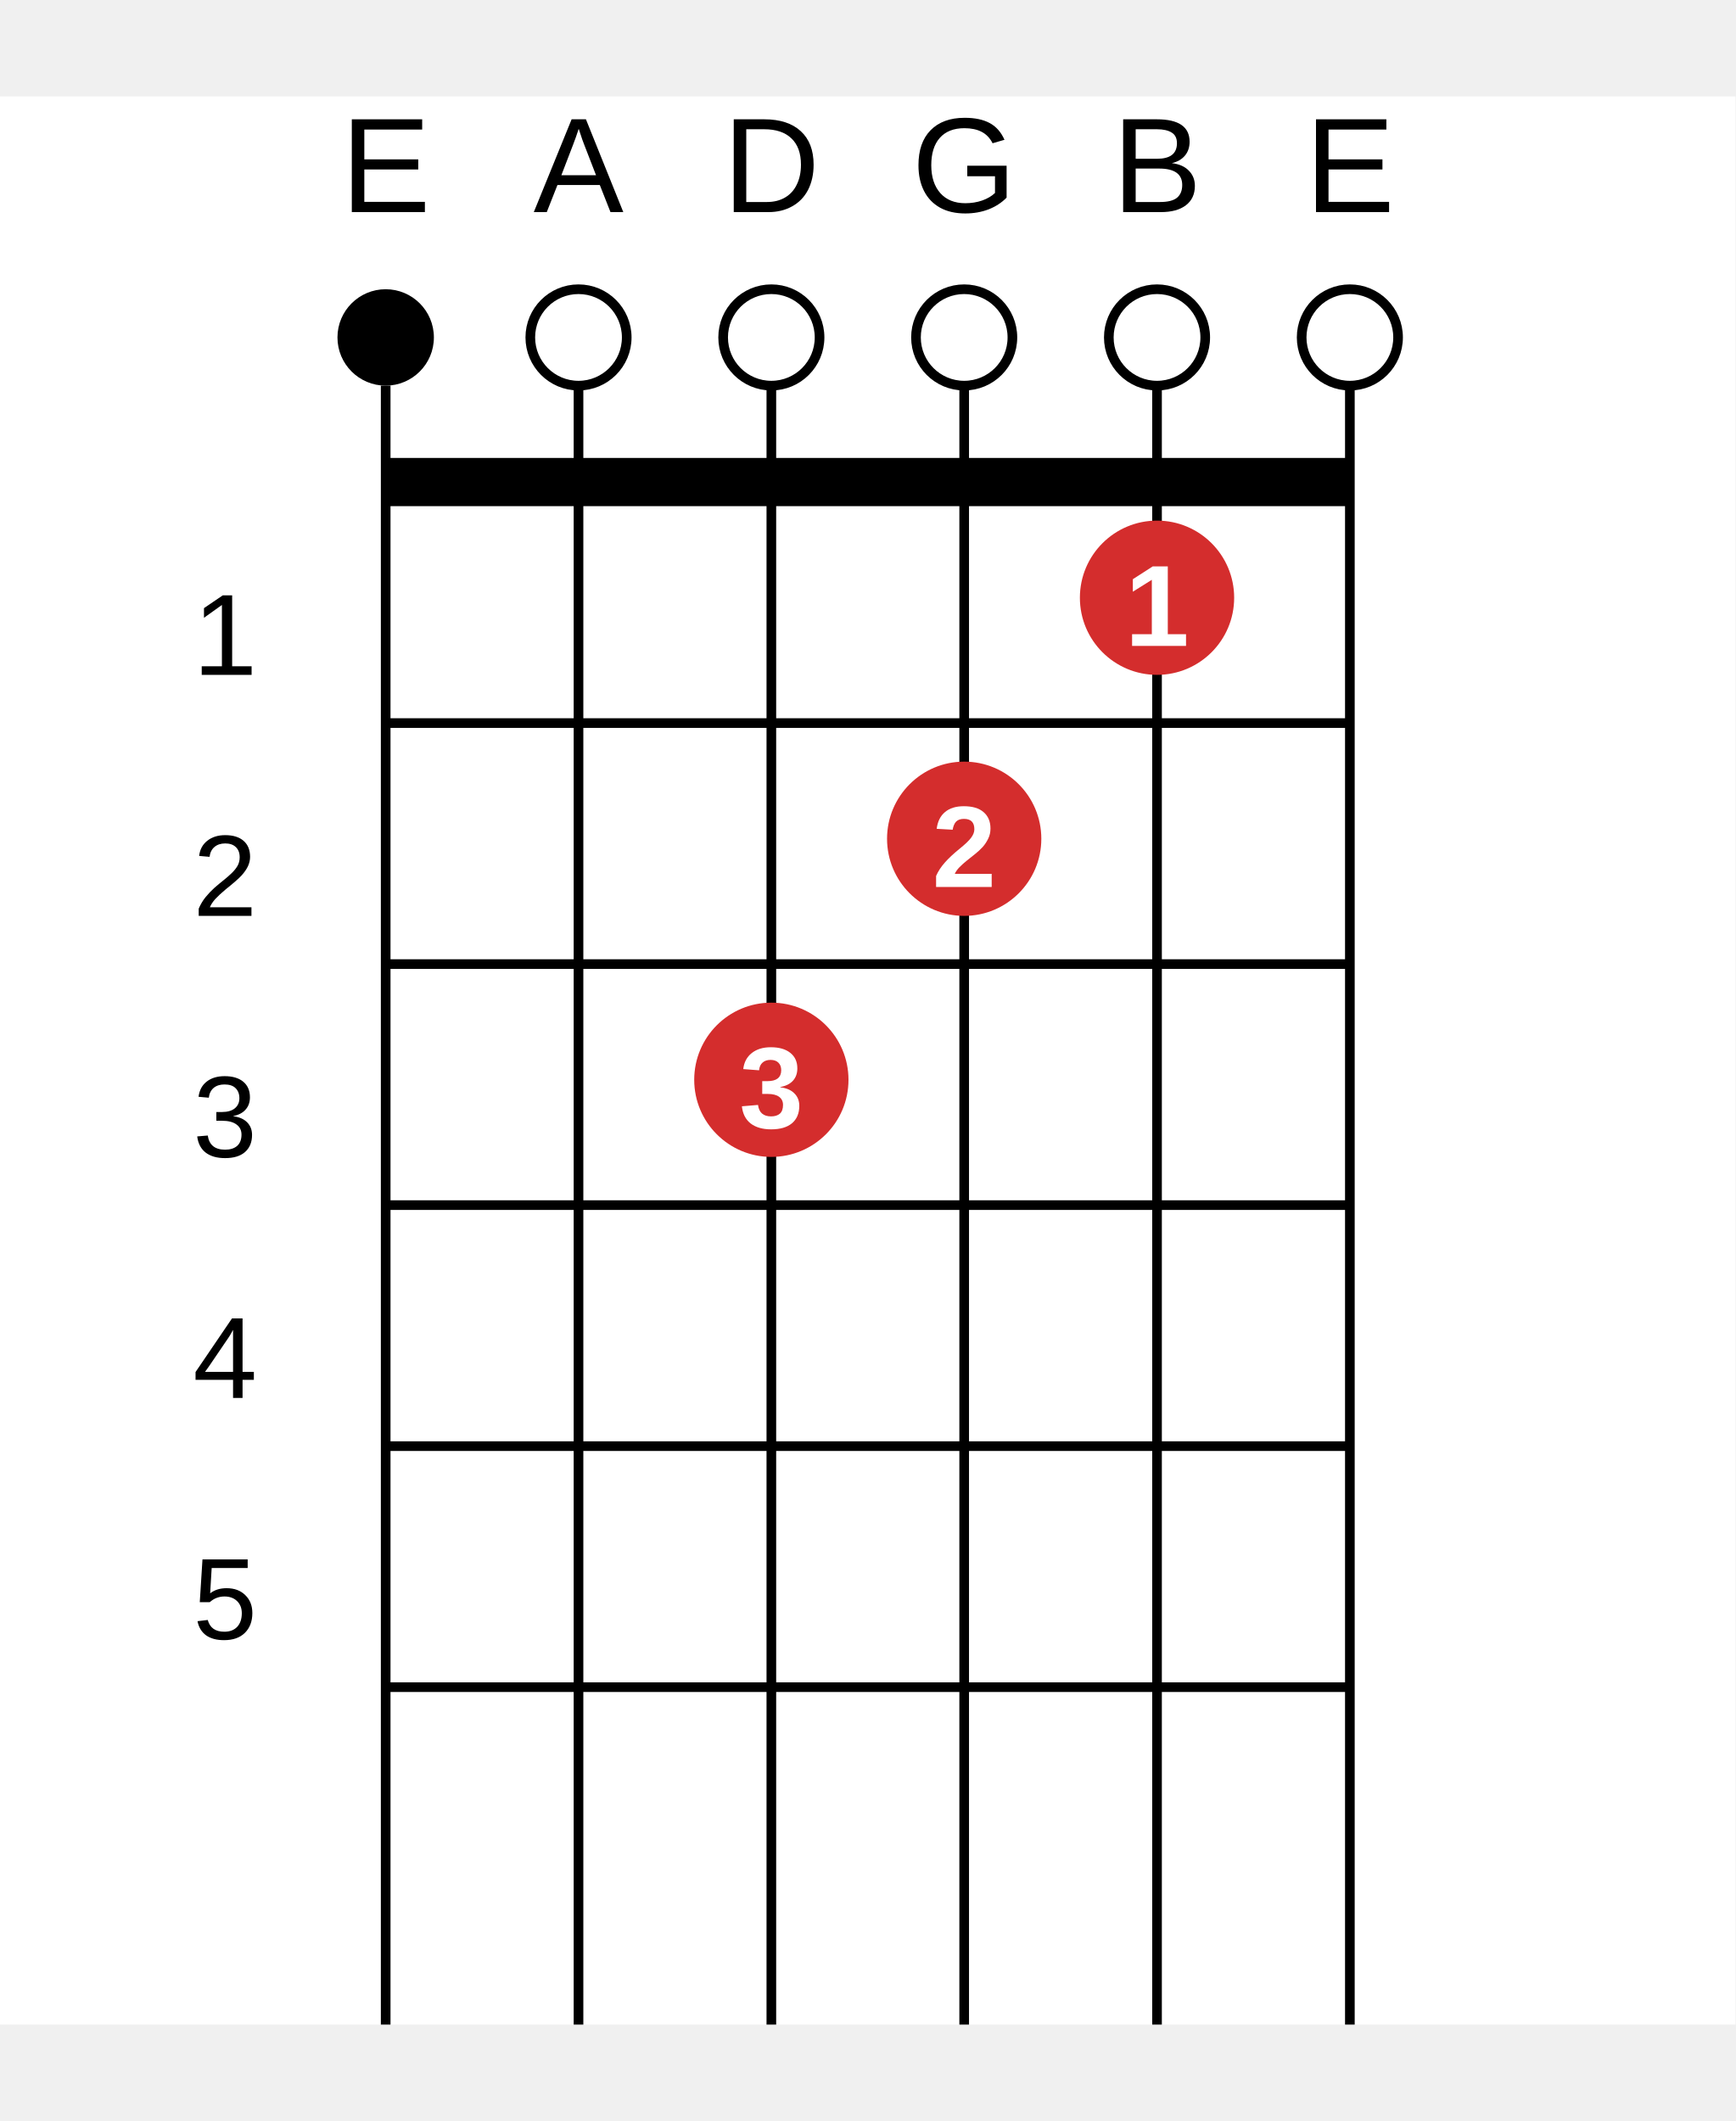
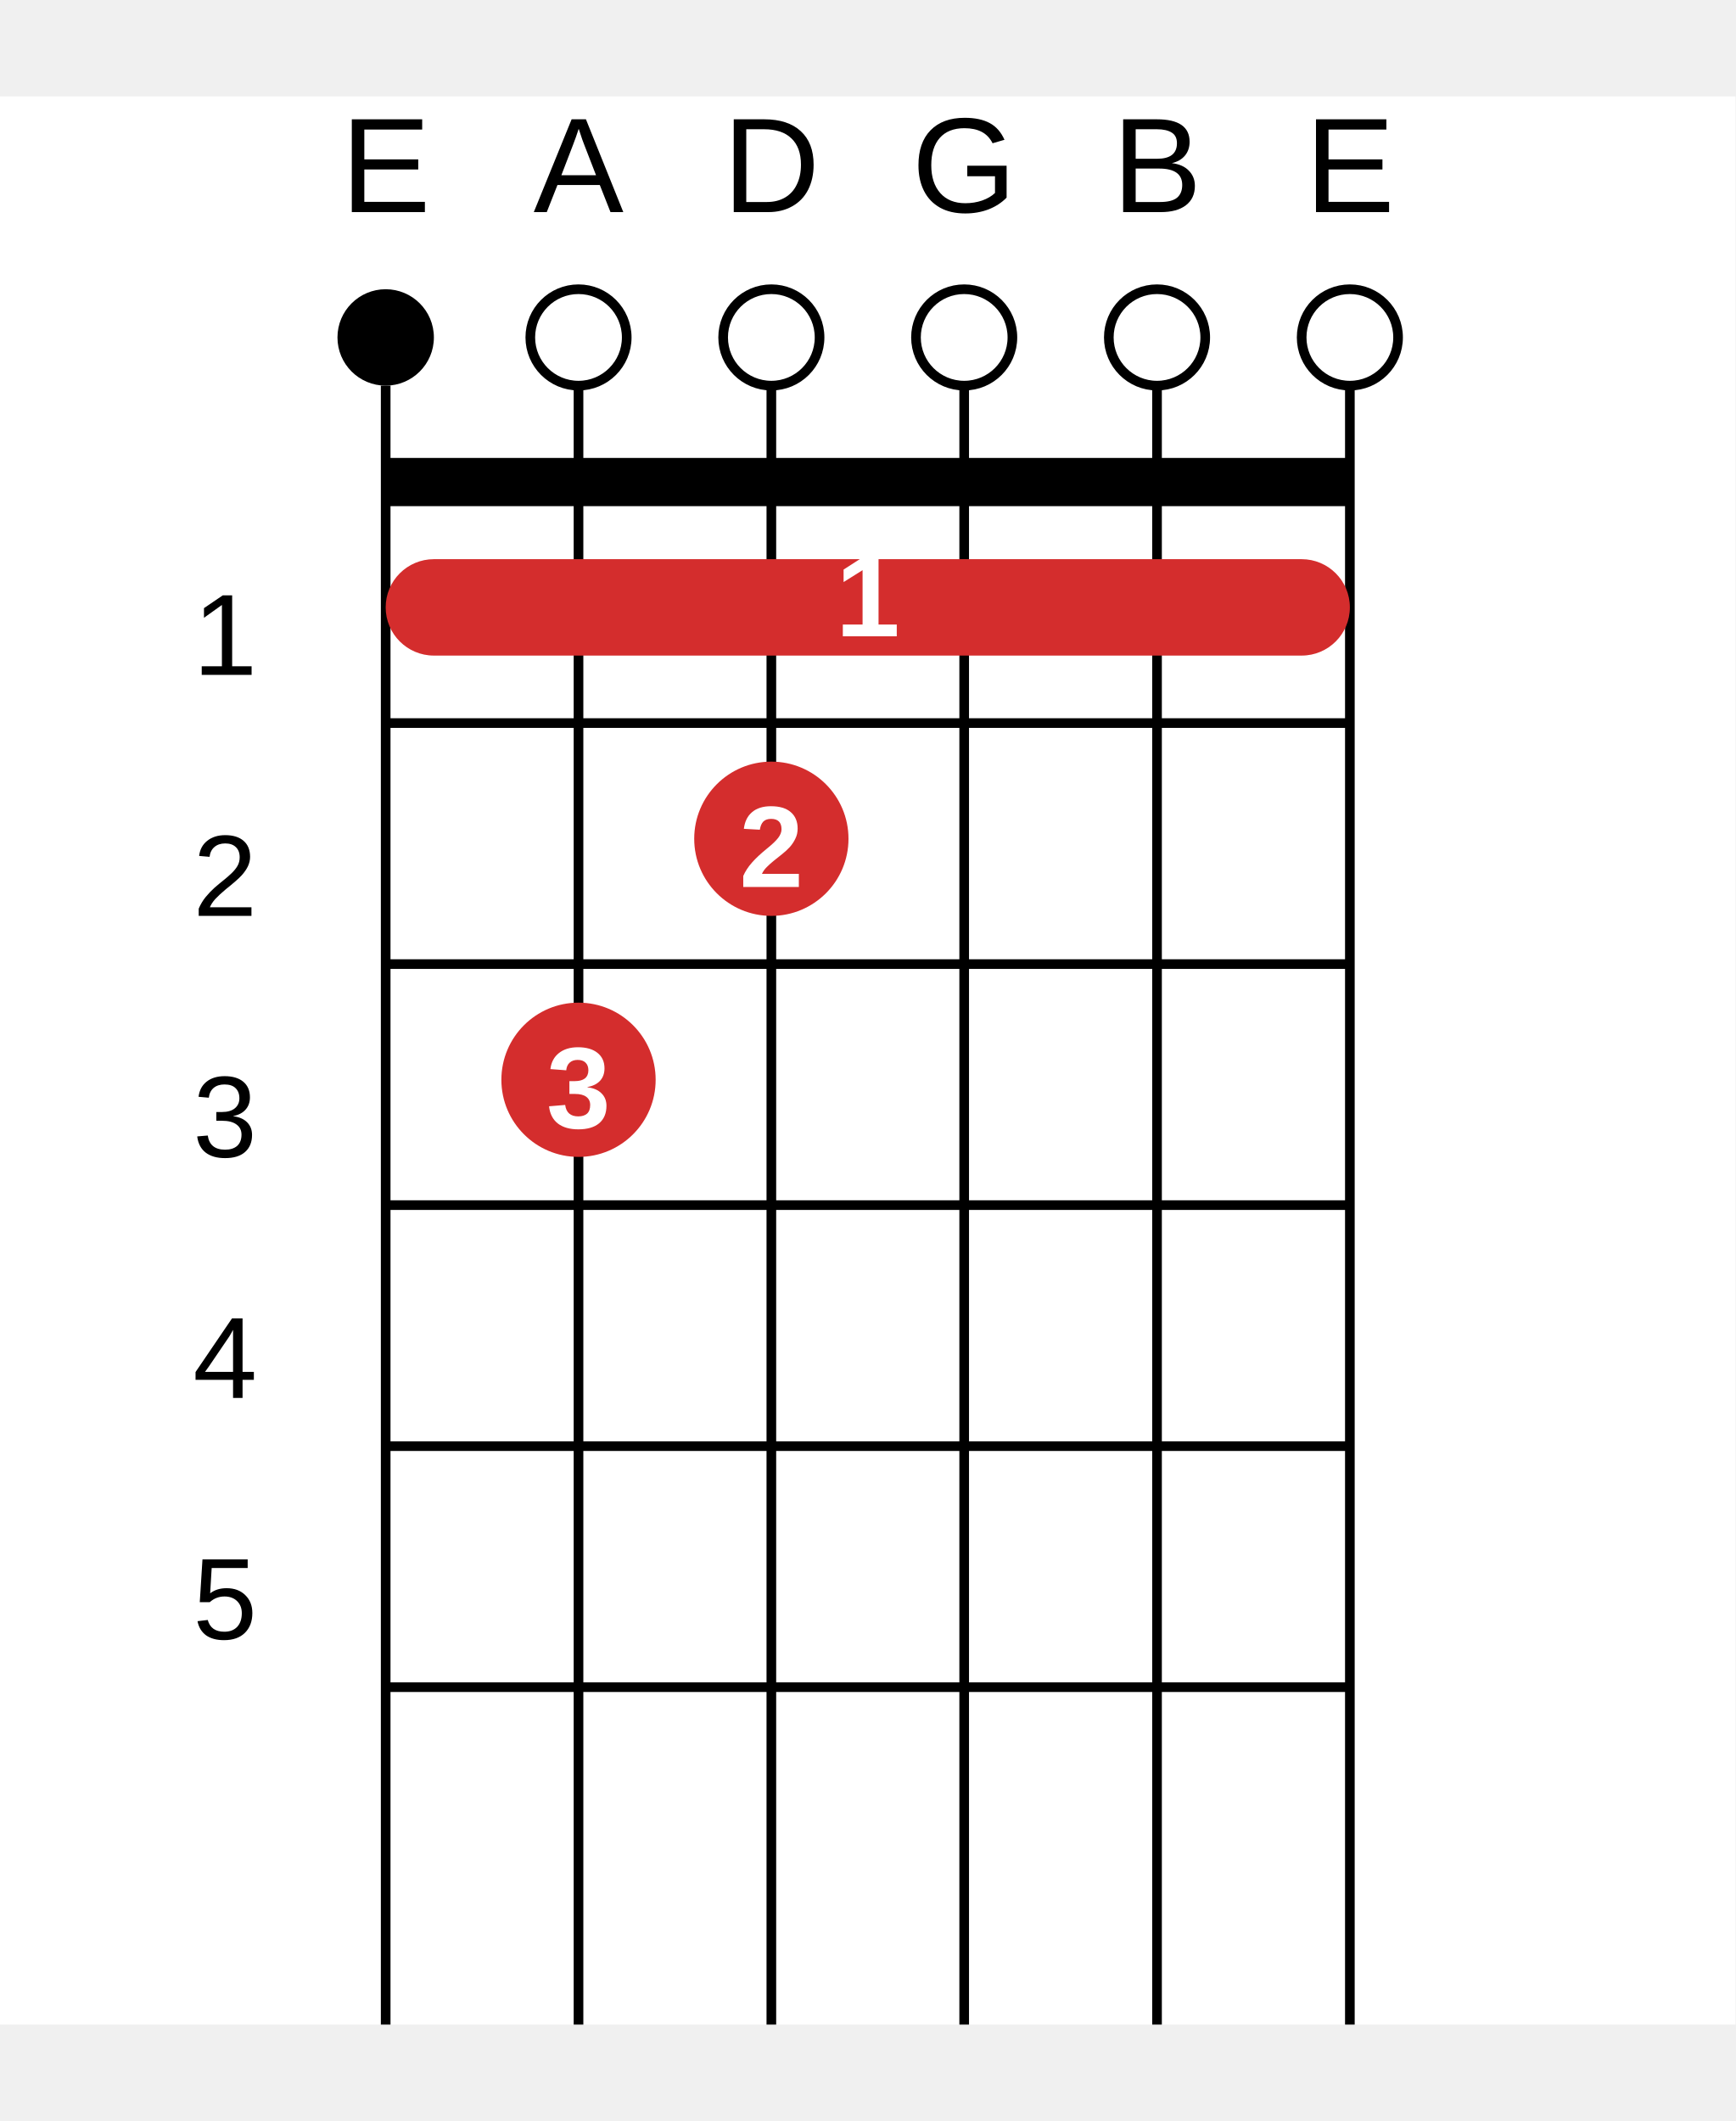
<svg xmlns="http://www.w3.org/2000/svg" width="180" height="220" viewBox="0 0 180 220" aria-label="F7">
  <g transform="translate(0, 10)">
    <rect width="180" height="200" fill="#fff" />
    <text x="40" y="12" font-size="14" font-family="Arial" fill="#000" text-anchor="middle">E</text>
    <text x="60" y="12" font-size="14" font-family="Arial" fill="#000" text-anchor="middle">A</text>
    <text x="80" y="12" font-size="14" font-family="Arial" fill="#000" text-anchor="middle">D</text>
    <text x="100" y="12" font-size="14" font-family="Arial" fill="#000" text-anchor="middle">G</text>
    <text x="120" y="12" font-size="14" font-family="Arial" fill="#000" text-anchor="middle">B</text>
    <text x="140" y="12" font-size="14" font-family="Arial" fill="#000" text-anchor="middle">E</text>
    <line x1="40" y1="30" x2="40" y2="200" stroke="#000" stroke-width="1" />
    <line x1="60" y1="30" x2="60" y2="200" stroke="#000" stroke-width="1" />
    <line x1="80" y1="30" x2="80" y2="200" stroke="#000" stroke-width="1" />
    <line x1="100" y1="30" x2="100" y2="200" stroke="#000" stroke-width="1" />
    <line x1="120" y1="30" x2="120" y2="200" stroke="#000" stroke-width="1" />
    <line x1="140" y1="30" x2="140" y2="200" stroke="#000" stroke-width="1" />
    <line x1="40" y1="40" x2="140" y2="40" stroke="#000" stroke-width="5" />
    <line x1="40" y1="65" x2="140" y2="65" stroke="#000" stroke-width="1" />
    <line x1="40" y1="90" x2="140" y2="90" stroke="#000" stroke-width="1" />
    <line x1="40" y1="115" x2="140" y2="115" stroke="#000" stroke-width="1" />
    <line x1="40" y1="140" x2="140" y2="140" stroke="#000" stroke-width="1" />
    <line x1="40" y1="165" x2="140" y2="165" stroke="#000" stroke-width="1" />
    <text x="20" y="60" font-size="12" font-family="Arial" fill="#000">1</text>
    <text x="20" y="85" font-size="12" font-family="Arial" fill="#000">2</text>
    <text x="20" y="110" font-size="12" font-family="Arial" fill="#000">3</text>
    <text x="20" y="135" font-size="12" font-family="Arial" fill="#000">4</text>
    <text x="20" y="160" font-size="12" font-family="Arial" fill="#000">5</text>
    <circle cx="40" cy="25" r="5" fill="black" />
    <circle cx="60" cy="25" r="5" fill="white" stroke="#000" stroke-width="1" />
    <circle cx="80" cy="25" r="5" fill="white" stroke="#000" stroke-width="1" />
    <circle cx="100" cy="25" r="5" fill="white" stroke="#000" stroke-width="1" />
    <circle cx="120" cy="25" r="5" fill="white" stroke="#000" stroke-width="1" />
    <circle cx="140" cy="25" r="5" fill="white" stroke="#000" stroke-width="1" />
-     <circle cx="120" cy="52" r="8" fill="#D42D2D" />
-     <text x="120" y="57" font-size="12" font-family="Arial" fill="#fff" text-anchor="middle" font-weight="bold">1</text>
-     <circle cx="100" cy="77" r="8" fill="#D42D2D" />
-     <text x="100" y="82" font-size="12" font-family="Arial" fill="#fff" text-anchor="middle" font-weight="bold">2</text>
-     <circle cx="80" cy="102" r="8" fill="#D42D2D" />
-     <text x="80" y="107" font-size="12" font-family="Arial" fill="#fff" text-anchor="middle" font-weight="bold">3</text>
+     <rect x="40" y="48" width="100" height="10" rx="5" ry="5" fill="#D42D2D" />
+     <text x="90" y="56" font-size="12" font-family="Arial" fill="#fff" text-anchor="middle" font-weight="bold">1</text>
+     <circle cx="80" cy="77" r="8" fill="#D42D2D" />
+     <text x="80" y="82" font-size="12" font-family="Arial" fill="#fff" text-anchor="middle" font-weight="bold">2</text>
+     <circle cx="60" cy="102" r="8" fill="#D42D2D" />
+     <text x="60" y="107" font-size="12" font-family="Arial" fill="#fff" text-anchor="middle" font-weight="bold">3</text>
  </g>
</svg>
